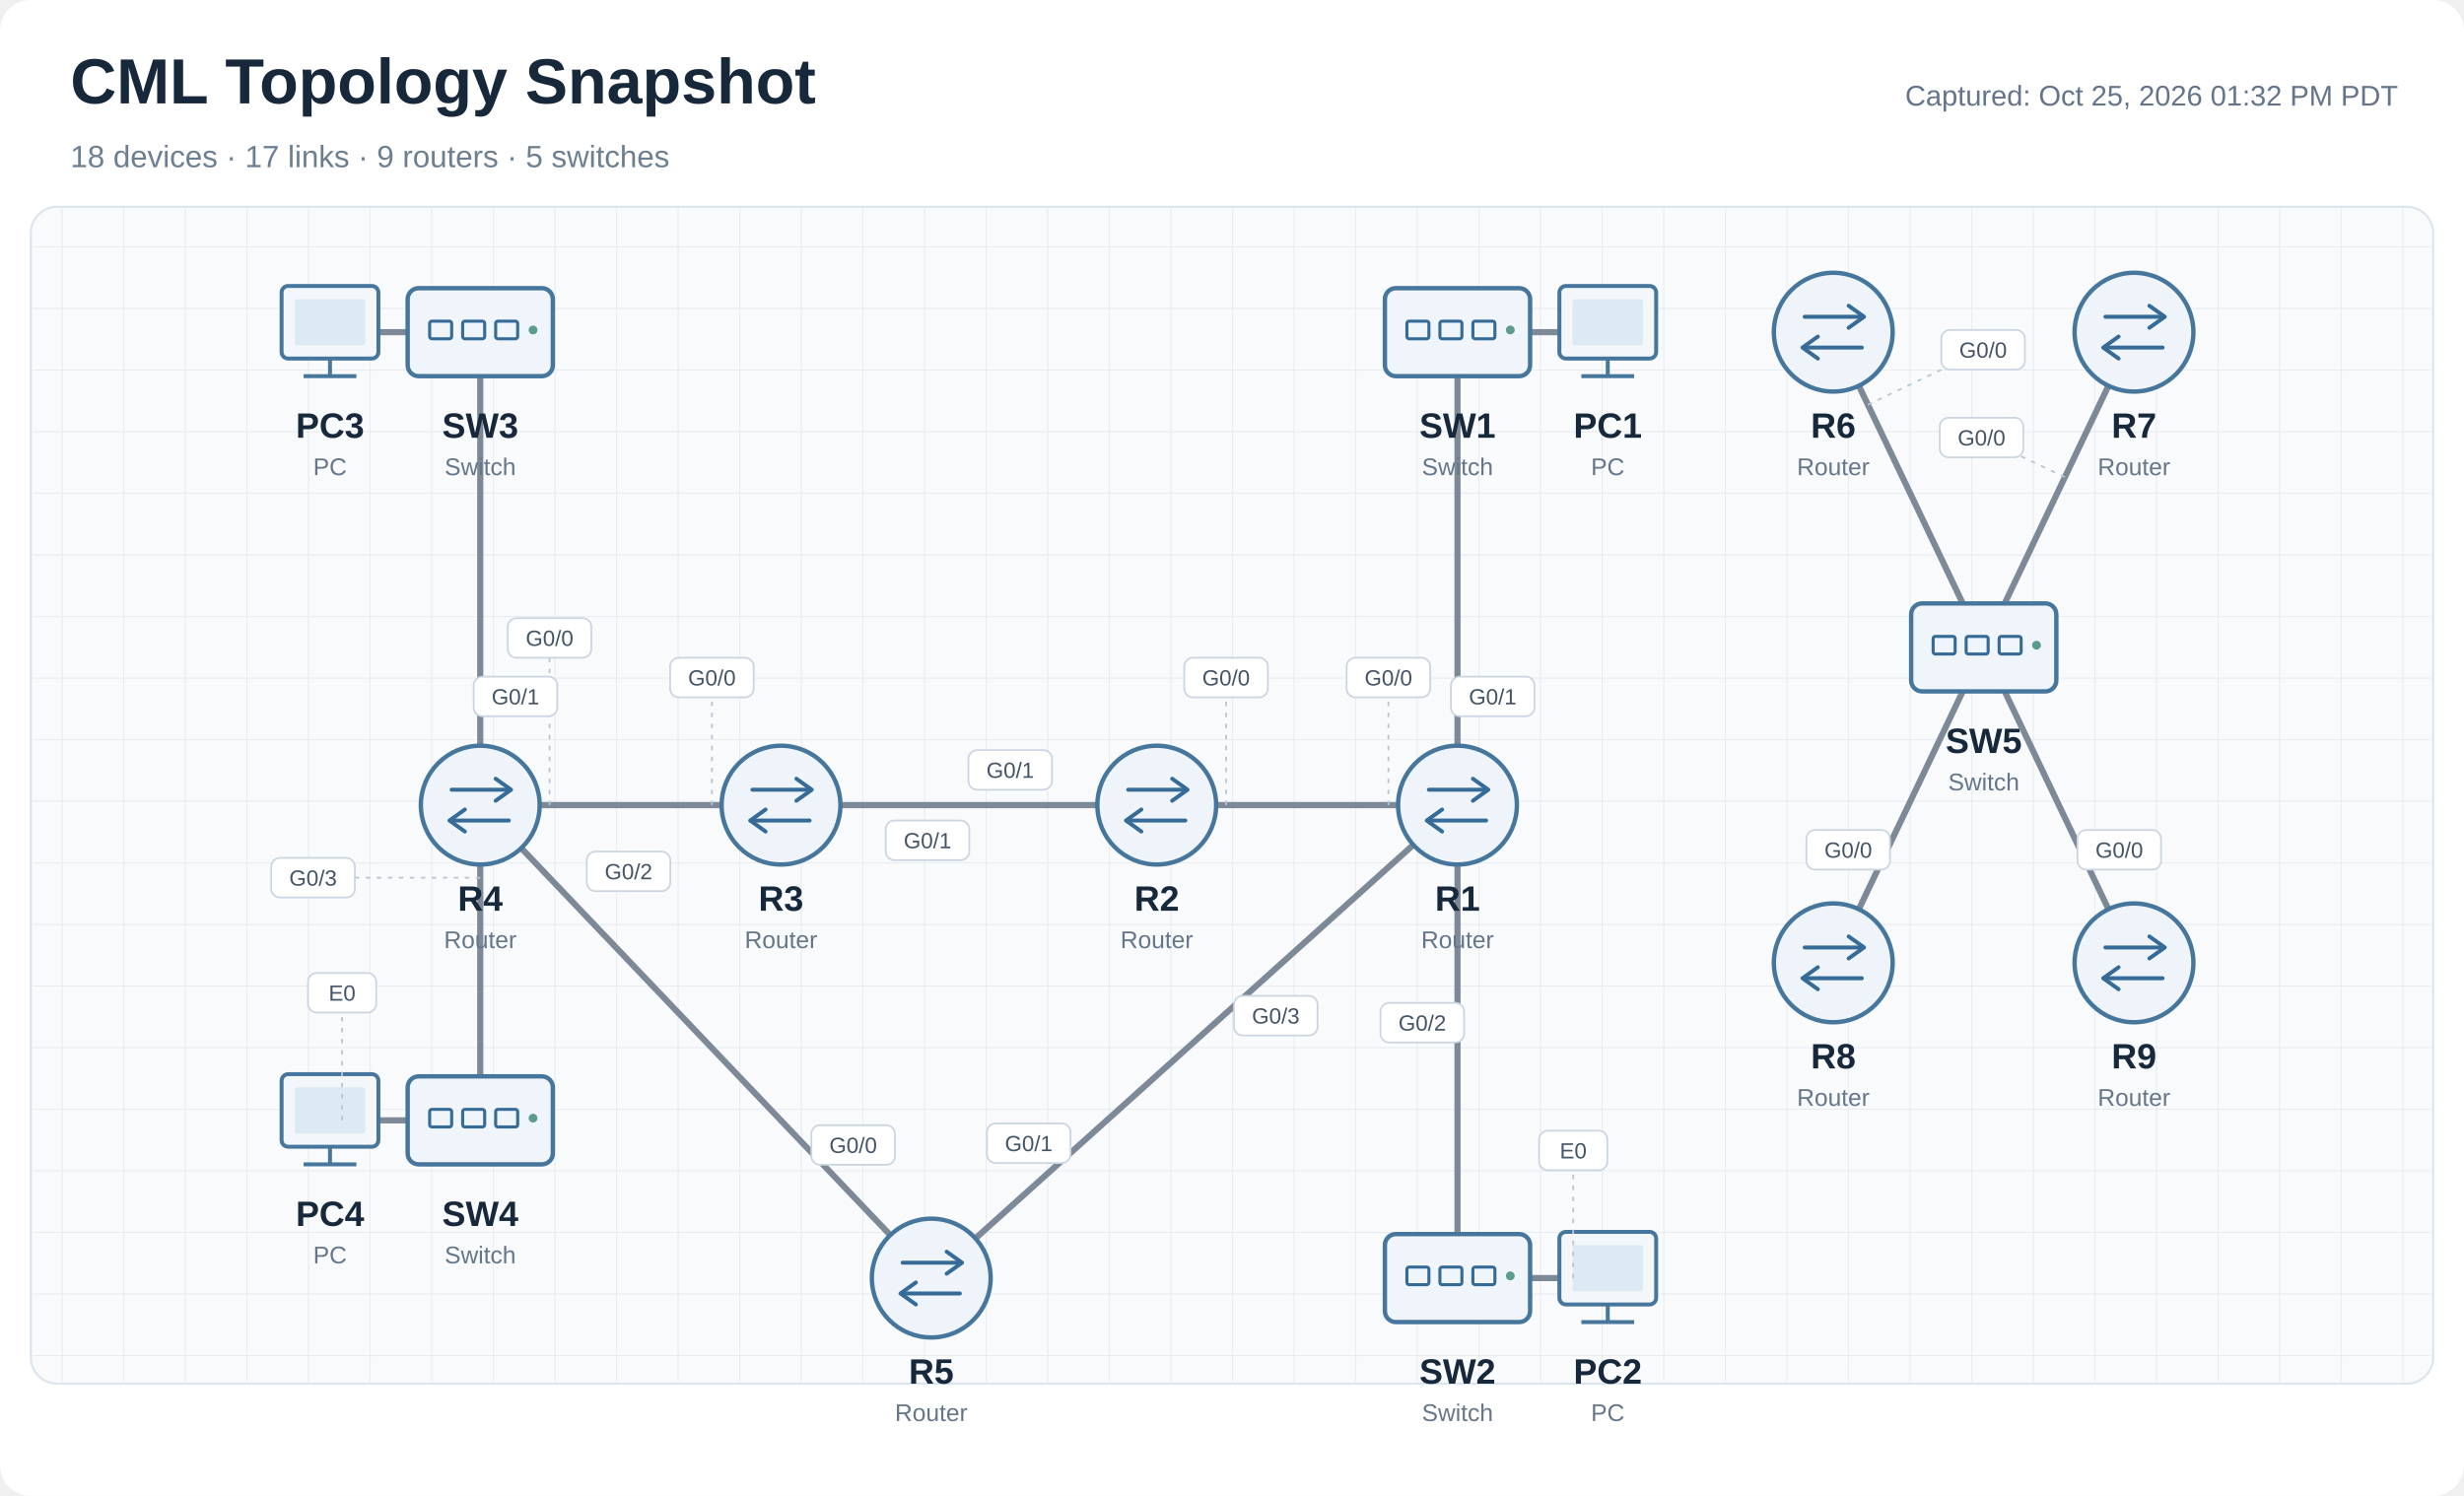
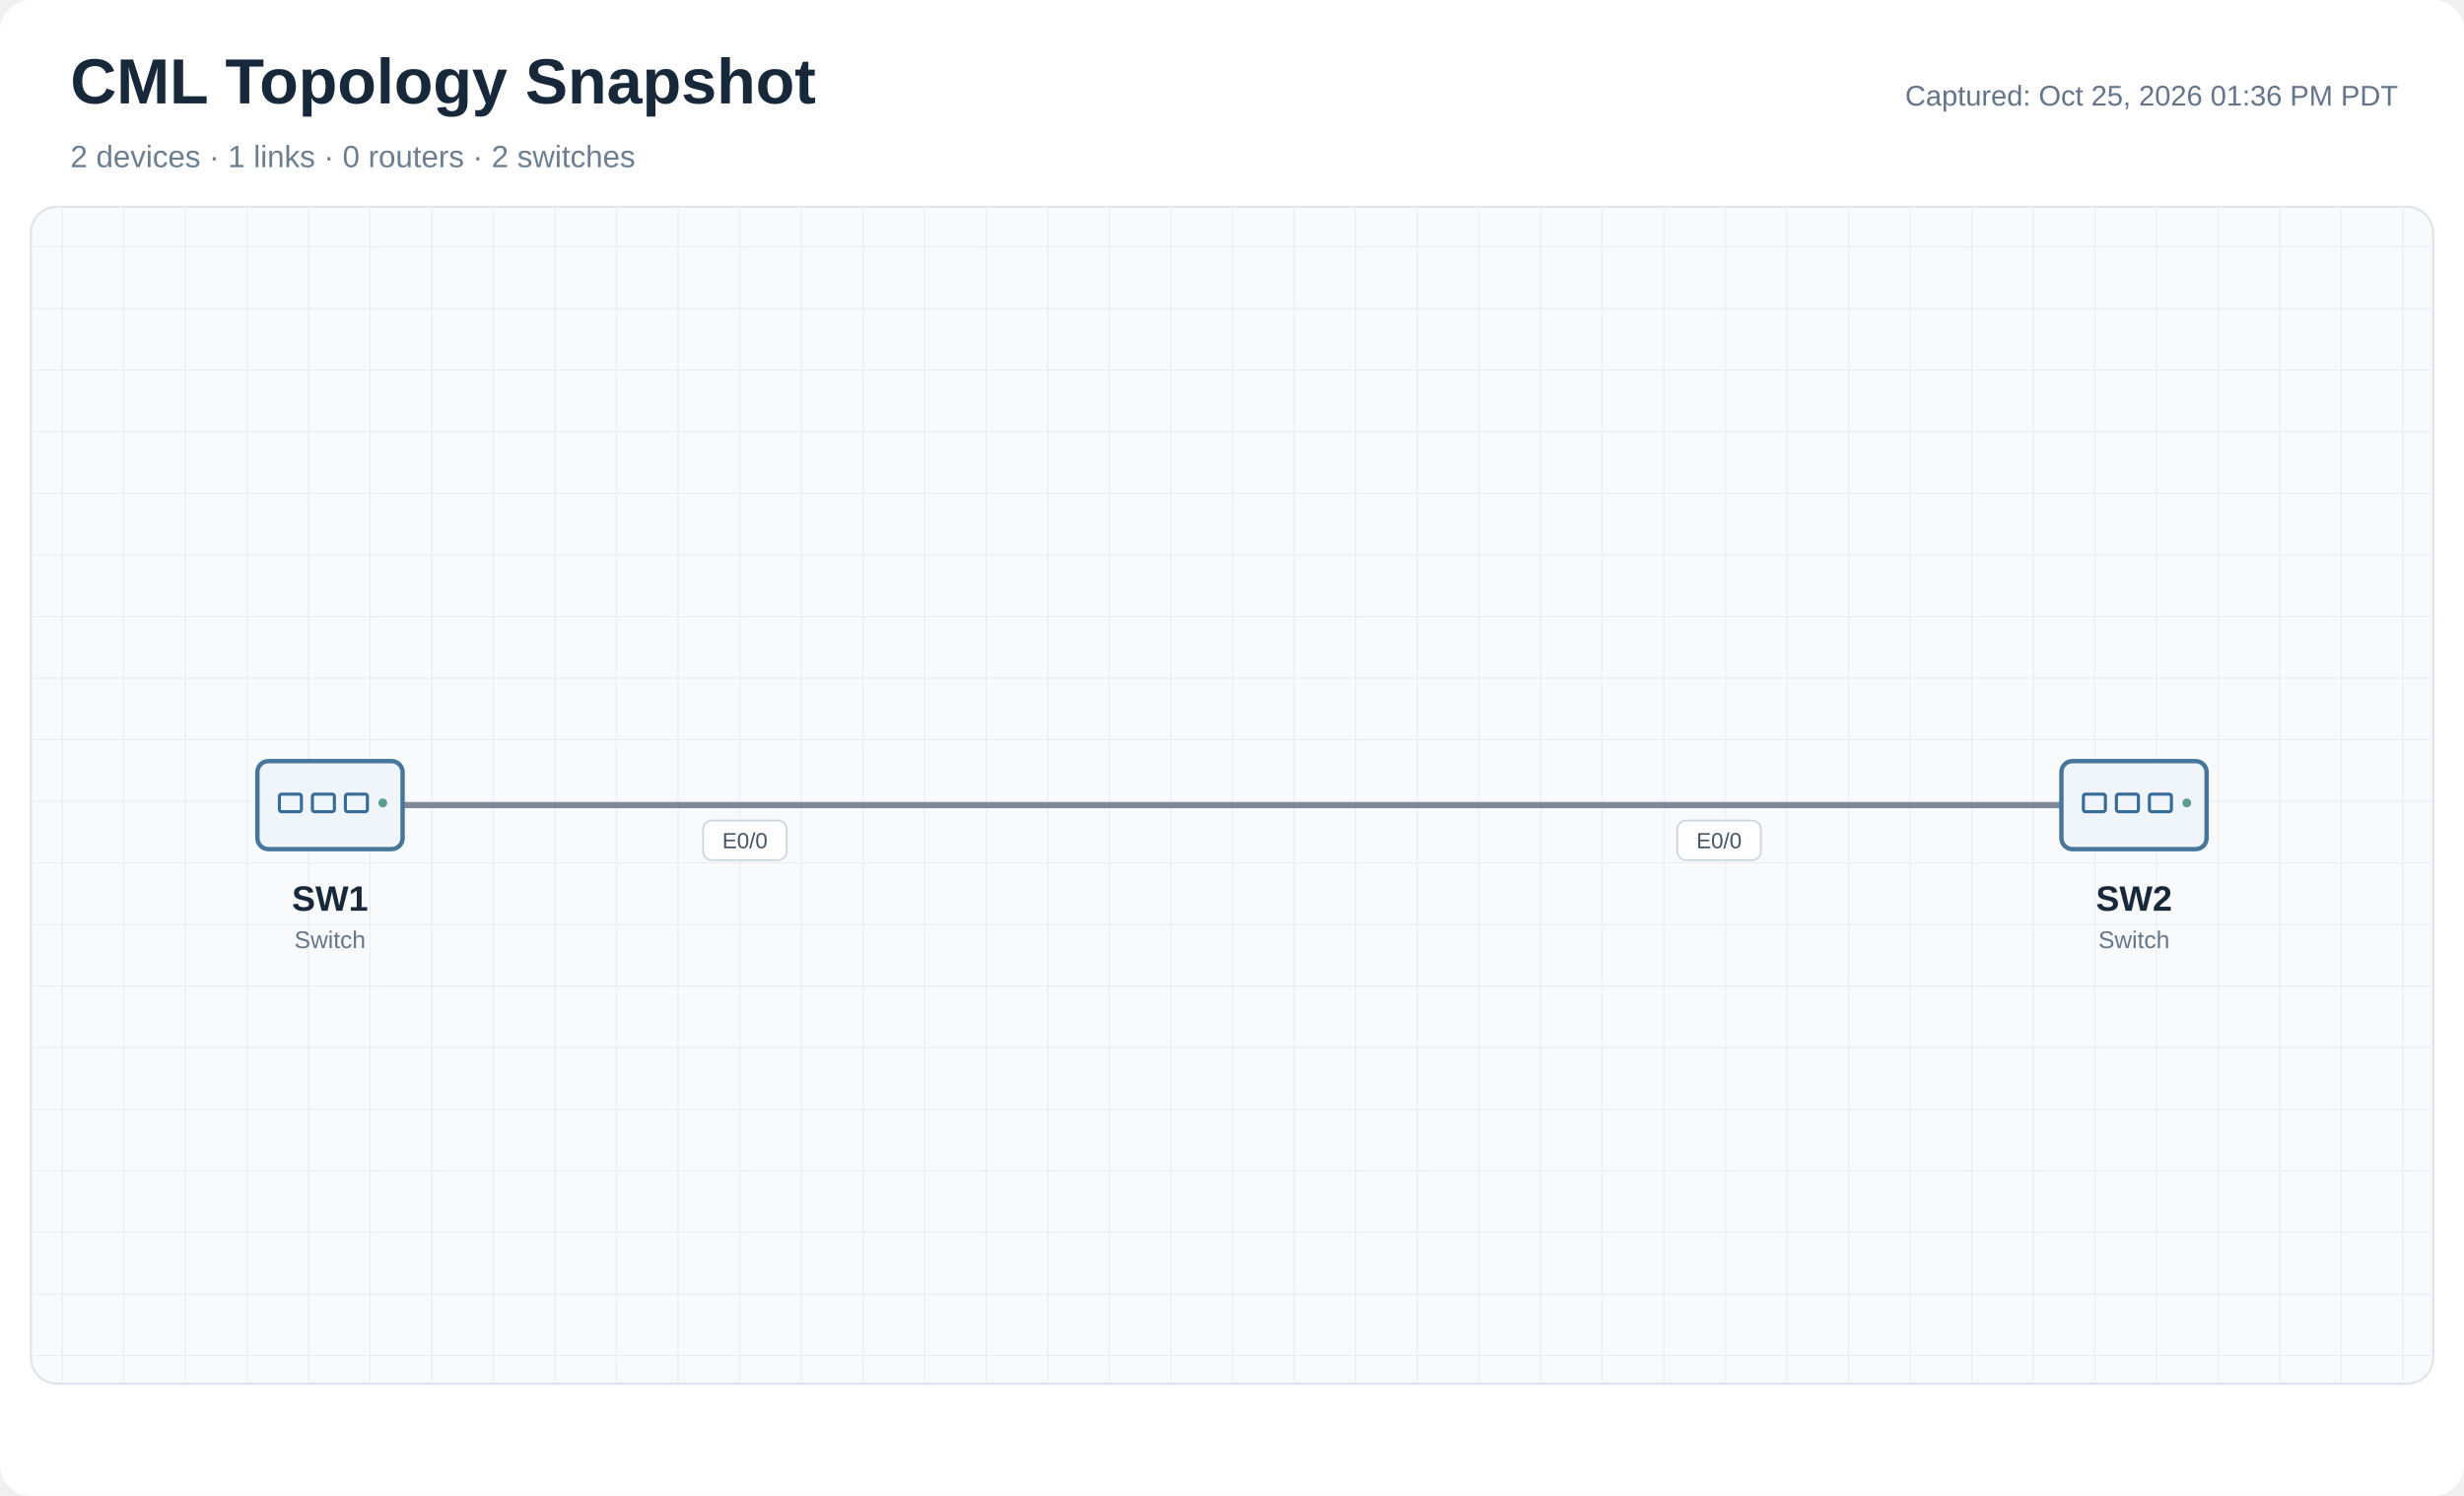
- <svg xmlns="http://www.w3.org/2000/svg" width="1120" height="680" viewBox="0 0 1120 680" data-nodes="18" data-links="17" data-routers="9" data-switches="5">
+ <svg xmlns="http://www.w3.org/2000/svg" width="1120" height="680" viewBox="0 0 1120 680" data-nodes="2" data-links="1" data-routers="0" data-switches="2">
  <defs>
    <pattern id="grid" width="28" height="28" patternUnits="userSpaceOnUse">
      <path d="M28 0H0V28" fill="none" stroke="#e8edf2" stroke-width="1" />
    </pattern>
  </defs>
  <rect width="1120" height="680" rx="14" fill="#fff" />
  <rect x="14" y="94" width="1092" height="535" rx="12" fill="#f8fafc" stroke="#dce5ed" />
  <rect x="15" y="95" width="1090" height="533" rx="12" fill="url(#grid)" />
  <text x="32" y="47" font-family="Arial,Segoe UI,sans-serif" font-size="29" font-weight="700" fill="#17283b">CML Topology Snapshot</text>
-   <text x="32" y="76" font-family="Arial,Segoe UI,sans-serif" font-size="14" fill="#6c7f91">18 devices  ·  17 links  ·  9 routers  ·  5 switches</text>
-   <text x="1090" y="48" text-anchor="end" font-family="Arial,Segoe UI,sans-serif" font-size="13" fill="#64748b">Captured: Oct 25, 2026 01:32 PM PDT</text>
-   <line x1="662.5" y1="366.0" x2="525.8" y2="366.0" stroke="#7d8997" stroke-width="2.8" />
-   <line x1="525.8" y1="366.0" x2="355.0" y2="366.0" stroke="#7d8997" stroke-width="2.8" />
-   <line x1="355.0" y1="366.0" x2="218.3" y2="366.0" stroke="#7d8997" stroke-width="2.8" />
-   <line x1="662.5" y1="366.0" x2="423.3" y2="581.0" stroke="#7d8997" stroke-width="2.8" />
-   <line x1="218.3" y1="366.0" x2="423.3" y2="581.0" stroke="#7d8997" stroke-width="2.8" />
-   <line x1="662.5" y1="366.0" x2="662.5" y2="151.0" stroke="#7d8997" stroke-width="2.8" />
-   <line x1="662.5" y1="366.0" x2="662.5" y2="581.0" stroke="#7d8997" stroke-width="2.8" />
-   <line x1="218.3" y1="366.0" x2="218.3" y2="151.0" stroke="#7d8997" stroke-width="2.8" />
-   <line x1="662.5" y1="151.0" x2="730.8" y2="151.0" stroke="#7d8997" stroke-width="2.8" />
-   <line x1="662.5" y1="581.0" x2="730.8" y2="581.0" stroke="#7d8997" stroke-width="2.8" />
-   <line x1="218.3" y1="151.0" x2="150.0" y2="151.0" stroke="#7d8997" stroke-width="2.8" />
-   <line x1="218.3" y1="366.0" x2="218.3" y2="509.3" stroke="#7d8997" stroke-width="2.8" />
-   <line x1="218.3" y1="509.3" x2="150.0" y2="509.3" stroke="#7d8997" stroke-width="2.8" />
-   <line x1="833.3" y1="151.0" x2="901.7" y2="294.3" stroke="#7d8997" stroke-width="2.8" />
-   <line x1="970.0" y1="151.0" x2="901.7" y2="294.3" stroke="#7d8997" stroke-width="2.8" />
-   <line x1="833.3" y1="437.7" x2="901.7" y2="294.3" stroke="#7d8997" stroke-width="2.8" />
-   <line x1="970.0" y1="437.7" x2="901.7" y2="294.3" stroke="#7d8997" stroke-width="2.8" />
-   <g transform="translate(662.5,366.0)">
-     <circle cx="0" cy="0" r="27" fill="#eef4fa" stroke="#47769c" stroke-width="2" />
-     <path d="M-13 -7 H13 M-13 7 H13" fill="none" stroke="#366b97" stroke-width="1.8" stroke-linecap="round" />
-     <path d="M7 -12 L14 -7 L7 -2 M-7 2 L-14 7 L-7 12" fill="none" stroke="#366b97" stroke-width="1.8" stroke-linecap="round" stroke-linejoin="round" />
-     <text x="0" y="48" text-anchor="middle" font-family="Arial,Segoe UI,sans-serif" font-size="16" font-weight="700" fill="#17283b">R1</text>
-     <text x="0" y="65" text-anchor="middle" font-family="Arial,Segoe UI,sans-serif" font-size="11" fill="#65768a">Router</text>
-   </g>
-   <g transform="translate(525.8,366.0)">
-     <circle cx="0" cy="0" r="27" fill="#eef4fa" stroke="#47769c" stroke-width="2" />
-     <path d="M-13 -7 H13 M-13 7 H13" fill="none" stroke="#366b97" stroke-width="1.8" stroke-linecap="round" />
-     <path d="M7 -12 L14 -7 L7 -2 M-7 2 L-14 7 L-7 12" fill="none" stroke="#366b97" stroke-width="1.8" stroke-linecap="round" stroke-linejoin="round" />
-     <text x="0" y="48" text-anchor="middle" font-family="Arial,Segoe UI,sans-serif" font-size="16" font-weight="700" fill="#17283b">R2</text>
-     <text x="0" y="65" text-anchor="middle" font-family="Arial,Segoe UI,sans-serif" font-size="11" fill="#65768a">Router</text>
-   </g>
-   <g transform="translate(355.0,366.0)">
-     <circle cx="0" cy="0" r="27" fill="#eef4fa" stroke="#47769c" stroke-width="2" />
-     <path d="M-13 -7 H13 M-13 7 H13" fill="none" stroke="#366b97" stroke-width="1.8" stroke-linecap="round" />
-     <path d="M7 -12 L14 -7 L7 -2 M-7 2 L-14 7 L-7 12" fill="none" stroke="#366b97" stroke-width="1.8" stroke-linecap="round" stroke-linejoin="round" />
-     <text x="0" y="48" text-anchor="middle" font-family="Arial,Segoe UI,sans-serif" font-size="16" font-weight="700" fill="#17283b">R3</text>
-     <text x="0" y="65" text-anchor="middle" font-family="Arial,Segoe UI,sans-serif" font-size="11" fill="#65768a">Router</text>
-   </g>
-   <g transform="translate(218.3,366.0)">
-     <circle cx="0" cy="0" r="27" fill="#eef4fa" stroke="#47769c" stroke-width="2" />
-     <path d="M-13 -7 H13 M-13 7 H13" fill="none" stroke="#366b97" stroke-width="1.8" stroke-linecap="round" />
-     <path d="M7 -12 L14 -7 L7 -2 M-7 2 L-14 7 L-7 12" fill="none" stroke="#366b97" stroke-width="1.8" stroke-linecap="round" stroke-linejoin="round" />
-     <text x="0" y="48" text-anchor="middle" font-family="Arial,Segoe UI,sans-serif" font-size="16" font-weight="700" fill="#17283b">R4</text>
-     <text x="0" y="65" text-anchor="middle" font-family="Arial,Segoe UI,sans-serif" font-size="11" fill="#65768a">Router</text>
-   </g>
-   <g transform="translate(423.3,581.0)">
-     <circle cx="0" cy="0" r="27" fill="#eef4fa" stroke="#47769c" stroke-width="2" />
-     <path d="M-13 -7 H13 M-13 7 H13" fill="none" stroke="#366b97" stroke-width="1.8" stroke-linecap="round" />
-     <path d="M7 -12 L14 -7 L7 -2 M-7 2 L-14 7 L-7 12" fill="none" stroke="#366b97" stroke-width="1.8" stroke-linecap="round" stroke-linejoin="round" />
-     <text x="0" y="48" text-anchor="middle" font-family="Arial,Segoe UI,sans-serif" font-size="16" font-weight="700" fill="#17283b">R5</text>
-     <text x="0" y="65" text-anchor="middle" font-family="Arial,Segoe UI,sans-serif" font-size="11" fill="#65768a">Router</text>
-   </g>
-   <g transform="translate(662.5,151.0)">
+   <text x="32" y="76" font-family="Arial,Segoe UI,sans-serif" font-size="14" fill="#6c7f91">2 devices  ·  1 links  ·  0 routers  ·  2 switches</text>
+   <text x="1090" y="48" text-anchor="end" font-family="Arial,Segoe UI,sans-serif" font-size="13" fill="#64748b">Captured: Oct 25, 2026 01:36 PM PDT</text>
+   <line x1="150.0" y1="366.0" x2="970.0" y2="366.0" stroke="#7d8997" stroke-width="2.8" />
+   <g transform="translate(150.0,366.0)">
    <rect x="-33" y="-20" width="66" height="40" rx="5" fill="#eff5fa" stroke="#47769c" stroke-width="2" />
    <rect x="-23" y="-5" width="10" height="8" rx="1" fill="none" stroke="#366b97" stroke-width="1.4" />
    <rect x="-8" y="-5" width="10" height="8" rx="1" fill="none" stroke="#366b97" stroke-width="1.4" />
    <rect x="7" y="-5" width="10" height="8" rx="1" fill="none" stroke="#366b97" stroke-width="1.4" />
    <circle cx="24" cy="-1" r="2" fill="#5b9b91" />
    <text x="0" y="48" text-anchor="middle" font-family="Arial,Segoe UI,sans-serif" font-size="16" font-weight="700" fill="#17283b">SW1</text>
    <text x="0" y="65" text-anchor="middle" font-family="Arial,Segoe UI,sans-serif" font-size="11" fill="#65768a">Switch</text>
  </g>
-   <g transform="translate(662.5,581.0)">
+   <g transform="translate(970.0,366.0)">
    <rect x="-33" y="-20" width="66" height="40" rx="5" fill="#eff5fa" stroke="#47769c" stroke-width="2" />
    <rect x="-23" y="-5" width="10" height="8" rx="1" fill="none" stroke="#366b97" stroke-width="1.4" />
    <rect x="-8" y="-5" width="10" height="8" rx="1" fill="none" stroke="#366b97" stroke-width="1.4" />
    <rect x="7" y="-5" width="10" height="8" rx="1" fill="none" stroke="#366b97" stroke-width="1.4" />
    <circle cx="24" cy="-1" r="2" fill="#5b9b91" />
    <text x="0" y="48" text-anchor="middle" font-family="Arial,Segoe UI,sans-serif" font-size="16" font-weight="700" fill="#17283b">SW2</text>
    <text x="0" y="65" text-anchor="middle" font-family="Arial,Segoe UI,sans-serif" font-size="11" fill="#65768a">Switch</text>
  </g>
-   <g transform="translate(218.3,151.0)">
-     <rect x="-33" y="-20" width="66" height="40" rx="5" fill="#eff5fa" stroke="#47769c" stroke-width="2" />
-     <rect x="-23" y="-5" width="10" height="8" rx="1" fill="none" stroke="#366b97" stroke-width="1.4" />
-     <rect x="-8" y="-5" width="10" height="8" rx="1" fill="none" stroke="#366b97" stroke-width="1.4" />
-     <rect x="7" y="-5" width="10" height="8" rx="1" fill="none" stroke="#366b97" stroke-width="1.4" />
-     <circle cx="24" cy="-1" r="2" fill="#5b9b91" />
-     <text x="0" y="48" text-anchor="middle" font-family="Arial,Segoe UI,sans-serif" font-size="16" font-weight="700" fill="#17283b">SW3</text>
-     <text x="0" y="65" text-anchor="middle" font-family="Arial,Segoe UI,sans-serif" font-size="11" fill="#65768a">Switch</text>
-   </g>
-   <g transform="translate(730.8,151.0)">
-     <rect x="-22" y="-21" width="44" height="33" rx="3" fill="#f3f7fa" stroke="#47769c" stroke-width="1.8" />
-     <rect x="-16" y="-15" width="32" height="21" rx="1" fill="#dceaf3" />
-     <path d="M0 12 V20 M-12 20 H12" stroke="#47769c" stroke-width="1.8" />
-     <text x="0" y="48" text-anchor="middle" font-family="Arial,Segoe UI,sans-serif" font-size="16" font-weight="700" fill="#17283b">PC1</text>
-     <text x="0" y="65" text-anchor="middle" font-family="Arial,Segoe UI,sans-serif" font-size="11" fill="#65768a">PC</text>
-   </g>
-   <g transform="translate(730.8,581.0)">
-     <rect x="-22" y="-21" width="44" height="33" rx="3" fill="#f3f7fa" stroke="#47769c" stroke-width="1.8" />
-     <rect x="-16" y="-15" width="32" height="21" rx="1" fill="#dceaf3" />
-     <path d="M0 12 V20 M-12 20 H12" stroke="#47769c" stroke-width="1.8" />
-     <text x="0" y="48" text-anchor="middle" font-family="Arial,Segoe UI,sans-serif" font-size="16" font-weight="700" fill="#17283b">PC2</text>
-     <text x="0" y="65" text-anchor="middle" font-family="Arial,Segoe UI,sans-serif" font-size="11" fill="#65768a">PC</text>
-   </g>
-   <g transform="translate(150.0,151.0)">
-     <rect x="-22" y="-21" width="44" height="33" rx="3" fill="#f3f7fa" stroke="#47769c" stroke-width="1.8" />
-     <rect x="-16" y="-15" width="32" height="21" rx="1" fill="#dceaf3" />
-     <path d="M0 12 V20 M-12 20 H12" stroke="#47769c" stroke-width="1.8" />
-     <text x="0" y="48" text-anchor="middle" font-family="Arial,Segoe UI,sans-serif" font-size="16" font-weight="700" fill="#17283b">PC3</text>
-     <text x="0" y="65" text-anchor="middle" font-family="Arial,Segoe UI,sans-serif" font-size="11" fill="#65768a">PC</text>
-   </g>
-   <g transform="translate(218.3,509.3)">
-     <rect x="-33" y="-20" width="66" height="40" rx="5" fill="#eff5fa" stroke="#47769c" stroke-width="2" />
-     <rect x="-23" y="-5" width="10" height="8" rx="1" fill="none" stroke="#366b97" stroke-width="1.4" />
-     <rect x="-8" y="-5" width="10" height="8" rx="1" fill="none" stroke="#366b97" stroke-width="1.4" />
-     <rect x="7" y="-5" width="10" height="8" rx="1" fill="none" stroke="#366b97" stroke-width="1.4" />
-     <circle cx="24" cy="-1" r="2" fill="#5b9b91" />
-     <text x="0" y="48" text-anchor="middle" font-family="Arial,Segoe UI,sans-serif" font-size="16" font-weight="700" fill="#17283b">SW4</text>
-     <text x="0" y="65" text-anchor="middle" font-family="Arial,Segoe UI,sans-serif" font-size="11" fill="#65768a">Switch</text>
-   </g>
-   <g transform="translate(150.0,509.3)">
-     <rect x="-22" y="-21" width="44" height="33" rx="3" fill="#f3f7fa" stroke="#47769c" stroke-width="1.8" />
-     <rect x="-16" y="-15" width="32" height="21" rx="1" fill="#dceaf3" />
-     <path d="M0 12 V20 M-12 20 H12" stroke="#47769c" stroke-width="1.8" />
-     <text x="0" y="48" text-anchor="middle" font-family="Arial,Segoe UI,sans-serif" font-size="16" font-weight="700" fill="#17283b">PC4</text>
-     <text x="0" y="65" text-anchor="middle" font-family="Arial,Segoe UI,sans-serif" font-size="11" fill="#65768a">PC</text>
-   </g>
-   <g transform="translate(833.3,151.0)">
-     <circle cx="0" cy="0" r="27" fill="#eef4fa" stroke="#47769c" stroke-width="2" />
-     <path d="M-13 -7 H13 M-13 7 H13" fill="none" stroke="#366b97" stroke-width="1.8" stroke-linecap="round" />
-     <path d="M7 -12 L14 -7 L7 -2 M-7 2 L-14 7 L-7 12" fill="none" stroke="#366b97" stroke-width="1.8" stroke-linecap="round" stroke-linejoin="round" />
-     <text x="0" y="48" text-anchor="middle" font-family="Arial,Segoe UI,sans-serif" font-size="16" font-weight="700" fill="#17283b">R6</text>
-     <text x="0" y="65" text-anchor="middle" font-family="Arial,Segoe UI,sans-serif" font-size="11" fill="#65768a">Router</text>
-   </g>
-   <g transform="translate(970.0,151.0)">
-     <circle cx="0" cy="0" r="27" fill="#eef4fa" stroke="#47769c" stroke-width="2" />
-     <path d="M-13 -7 H13 M-13 7 H13" fill="none" stroke="#366b97" stroke-width="1.8" stroke-linecap="round" />
-     <path d="M7 -12 L14 -7 L7 -2 M-7 2 L-14 7 L-7 12" fill="none" stroke="#366b97" stroke-width="1.8" stroke-linecap="round" stroke-linejoin="round" />
-     <text x="0" y="48" text-anchor="middle" font-family="Arial,Segoe UI,sans-serif" font-size="16" font-weight="700" fill="#17283b">R7</text>
-     <text x="0" y="65" text-anchor="middle" font-family="Arial,Segoe UI,sans-serif" font-size="11" fill="#65768a">Router</text>
-   </g>
-   <g transform="translate(833.3,437.7)">
-     <circle cx="0" cy="0" r="27" fill="#eef4fa" stroke="#47769c" stroke-width="2" />
-     <path d="M-13 -7 H13 M-13 7 H13" fill="none" stroke="#366b97" stroke-width="1.8" stroke-linecap="round" />
-     <path d="M7 -12 L14 -7 L7 -2 M-7 2 L-14 7 L-7 12" fill="none" stroke="#366b97" stroke-width="1.8" stroke-linecap="round" stroke-linejoin="round" />
-     <text x="0" y="48" text-anchor="middle" font-family="Arial,Segoe UI,sans-serif" font-size="16" font-weight="700" fill="#17283b">R8</text>
-     <text x="0" y="65" text-anchor="middle" font-family="Arial,Segoe UI,sans-serif" font-size="11" fill="#65768a">Router</text>
-   </g>
-   <g transform="translate(970.0,437.7)">
-     <circle cx="0" cy="0" r="27" fill="#eef4fa" stroke="#47769c" stroke-width="2" />
-     <path d="M-13 -7 H13 M-13 7 H13" fill="none" stroke="#366b97" stroke-width="1.8" stroke-linecap="round" />
-     <path d="M7 -12 L14 -7 L7 -2 M-7 2 L-14 7 L-7 12" fill="none" stroke="#366b97" stroke-width="1.8" stroke-linecap="round" stroke-linejoin="round" />
-     <text x="0" y="48" text-anchor="middle" font-family="Arial,Segoe UI,sans-serif" font-size="16" font-weight="700" fill="#17283b">R9</text>
-     <text x="0" y="65" text-anchor="middle" font-family="Arial,Segoe UI,sans-serif" font-size="11" fill="#65768a">Router</text>
-   </g>
-   <g transform="translate(901.7,294.3)">
-     <rect x="-33" y="-20" width="66" height="40" rx="5" fill="#eff5fa" stroke="#47769c" stroke-width="2" />
-     <rect x="-23" y="-5" width="10" height="8" rx="1" fill="none" stroke="#366b97" stroke-width="1.4" />
-     <rect x="-8" y="-5" width="10" height="8" rx="1" fill="none" stroke="#366b97" stroke-width="1.4" />
-     <rect x="7" y="-5" width="10" height="8" rx="1" fill="none" stroke="#366b97" stroke-width="1.4" />
-     <circle cx="24" cy="-1" r="2" fill="#5b9b91" />
-     <text x="0" y="48" text-anchor="middle" font-family="Arial,Segoe UI,sans-serif" font-size="16" font-weight="700" fill="#17283b">SW5</text>
-     <text x="0" y="65" text-anchor="middle" font-family="Arial,Segoe UI,sans-serif" font-size="11" fill="#65768a">Switch</text>
-   </g>
-   <line x1="849.0" y1="184.0" x2="901.4" y2="159.0" stroke="#b7c5d3" stroke-width="0.8" stroke-dasharray="2 3" />
-   <line x1="938.6" y1="216.9" x2="900.7" y2="198.9" stroke="#b7c5d3" stroke-width="0.8" stroke-dasharray="2 3" />
-   <line x1="218.3" y1="399.0" x2="142.3" y2="399.0" stroke="#b7c5d3" stroke-width="0.8" stroke-dasharray="2 3" />
-   <line x1="323.6" y1="366.0" x2="323.6" y2="308.0" stroke="#b7c5d3" stroke-width="0.8" stroke-dasharray="2 3" />
-   <line x1="249.8" y1="366.0" x2="249.8" y2="290.0" stroke="#b7c5d3" stroke-width="0.8" stroke-dasharray="2 3" />
-   <line x1="631.1" y1="366.0" x2="631.1" y2="308.0" stroke="#b7c5d3" stroke-width="0.8" stroke-dasharray="2 3" />
-   <line x1="557.3" y1="366.0" x2="557.3" y2="308.0" stroke="#b7c5d3" stroke-width="0.8" stroke-dasharray="2 3" />
-   <line x1="715.1" y1="581.0" x2="715.1" y2="523.0" stroke="#b7c5d3" stroke-width="0.8" stroke-dasharray="2 3" />
-   <line x1="155.5" y1="509.3" x2="155.5" y2="451.3" stroke="#b7c5d3" stroke-width="0.8" stroke-dasharray="2 3" />
-   <rect x="560.9" y="452.7" width="38.0" height="18" rx="4" fill="#ffffff" stroke="#cbd5e1" stroke-width="0.8" />
-   <text x="579.9" y="465.3" text-anchor="middle" font-family="Arial,Segoe UI,sans-serif" font-size="10" fill="#435466">G0/3</text>
-   <rect x="448.6" y="510.7" width="38.0" height="18" rx="4" fill="#ffffff" stroke="#cbd5e1" stroke-width="0.8" />
-   <text x="467.6" y="523.3" text-anchor="middle" font-family="Arial,Segoe UI,sans-serif" font-size="10" fill="#435466">G0/1</text>
-   <rect x="266.7" y="387.1" width="38.0" height="18" rx="4" fill="#ffffff" stroke="#cbd5e1" stroke-width="0.8" />
-   <text x="285.7" y="399.7" text-anchor="middle" font-family="Arial,Segoe UI,sans-serif" font-size="10" fill="#435466">G0/2</text>
-   <rect x="368.8" y="511.5" width="38.0" height="18" rx="4" fill="#ffffff" stroke="#cbd5e1" stroke-width="0.8" />
-   <text x="387.8" y="524.1" text-anchor="middle" font-family="Arial,Segoe UI,sans-serif" font-size="10" fill="#435466">G0/0</text>
-   <rect x="659.5" y="307.6" width="38.0" height="18" rx="4" fill="#ffffff" stroke="#cbd5e1" stroke-width="0.8" />
-   <text x="678.5" y="320.2" text-anchor="middle" font-family="Arial,Segoe UI,sans-serif" font-size="10" fill="#435466">G0/1</text>
-   <rect x="627.5" y="455.9" width="38.0" height="18" rx="4" fill="#ffffff" stroke="#cbd5e1" stroke-width="0.8" />
-   <text x="646.5" y="468.5" text-anchor="middle" font-family="Arial,Segoe UI,sans-serif" font-size="10" fill="#435466">G0/2</text>
-   <rect x="215.3" y="307.6" width="38.0" height="18" rx="4" fill="#ffffff" stroke="#cbd5e1" stroke-width="0.8" />
-   <text x="234.3" y="320.2" text-anchor="middle" font-family="Arial,Segoe UI,sans-serif" font-size="10" fill="#435466">G0/1</text>
-   <rect x="440.2" y="341.0" width="38.0" height="18" rx="4" fill="#ffffff" stroke="#cbd5e1" stroke-width="0.8" />
-   <text x="459.2" y="353.6" text-anchor="middle" font-family="Arial,Segoe UI,sans-serif" font-size="10" fill="#435466">G0/1</text>
-   <rect x="402.6" y="373.0" width="38.0" height="18" rx="4" fill="#ffffff" stroke="#cbd5e1" stroke-width="0.8" />
-   <text x="421.6" y="385.6" text-anchor="middle" font-family="Arial,Segoe UI,sans-serif" font-size="10" fill="#435466">G0/1</text>
-   <rect x="821.1" y="377.3" width="38.0" height="18" rx="4" fill="#ffffff" stroke="#cbd5e1" stroke-width="0.8" />
-   <text x="840.1" y="389.9" text-anchor="middle" font-family="Arial,Segoe UI,sans-serif" font-size="10" fill="#435466">G0/0</text>
-   <rect x="882.4" y="150.0" width="38.0" height="18" rx="4" fill="#ffffff" stroke="#cbd5e1" stroke-width="0.8" />
-   <text x="901.4" y="162.6" text-anchor="middle" font-family="Arial,Segoe UI,sans-serif" font-size="10" fill="#435466">G0/0</text>
-   <rect x="944.3" y="377.3" width="38.0" height="18" rx="4" fill="#ffffff" stroke="#cbd5e1" stroke-width="0.8" />
-   <text x="963.3" y="389.9" text-anchor="middle" font-family="Arial,Segoe UI,sans-serif" font-size="10" fill="#435466">G0/0</text>
-   <rect x="881.7" y="189.9" width="38.0" height="18" rx="4" fill="#ffffff" stroke="#cbd5e1" stroke-width="0.8" />
-   <text x="900.7" y="202.5" text-anchor="middle" font-family="Arial,Segoe UI,sans-serif" font-size="10" fill="#435466">G0/0</text>
-   <rect x="123.3" y="390.0" width="38.0" height="18" rx="4" fill="#ffffff" stroke="#cbd5e1" stroke-width="0.8" />
-   <text x="142.3" y="402.6" text-anchor="middle" font-family="Arial,Segoe UI,sans-serif" font-size="10" fill="#435466">G0/3</text>
-   <rect x="304.6" y="299.0" width="38.0" height="18" rx="4" fill="#ffffff" stroke="#cbd5e1" stroke-width="0.8" />
-   <text x="323.6" y="311.6" text-anchor="middle" font-family="Arial,Segoe UI,sans-serif" font-size="10" fill="#435466">G0/0</text>
-   <rect x="230.8" y="281.0" width="38.0" height="18" rx="4" fill="#ffffff" stroke="#cbd5e1" stroke-width="0.8" />
-   <text x="249.8" y="293.6" text-anchor="middle" font-family="Arial,Segoe UI,sans-serif" font-size="10" fill="#435466">G0/0</text>
-   <rect x="612.1" y="299.0" width="38.0" height="18" rx="4" fill="#ffffff" stroke="#cbd5e1" stroke-width="0.8" />
-   <text x="631.1" y="311.6" text-anchor="middle" font-family="Arial,Segoe UI,sans-serif" font-size="10" fill="#435466">G0/0</text>
-   <rect x="538.3" y="299.0" width="38.0" height="18" rx="4" fill="#ffffff" stroke="#cbd5e1" stroke-width="0.8" />
-   <text x="557.3" y="311.6" text-anchor="middle" font-family="Arial,Segoe UI,sans-serif" font-size="10" fill="#435466">G0/0</text>
-   <rect x="699.6" y="514.0" width="31.0" height="18" rx="4" fill="#ffffff" stroke="#cbd5e1" stroke-width="0.8" />
-   <text x="715.1" y="526.6" text-anchor="middle" font-family="Arial,Segoe UI,sans-serif" font-size="10" fill="#435466">E0</text>
-   <rect x="140.0" y="442.3" width="31.0" height="18" rx="4" fill="#ffffff" stroke="#cbd5e1" stroke-width="0.8" />
-   <text x="155.5" y="454.9" text-anchor="middle" font-family="Arial,Segoe UI,sans-serif" font-size="10" fill="#435466">E0</text>
+   <rect x="319.6" y="373.0" width="38.0" height="18" rx="4" fill="#ffffff" stroke="#cbd5e1" stroke-width="0.8" />
+   <text x="338.6" y="385.6" text-anchor="middle" font-family="Arial,Segoe UI,sans-serif" font-size="10" fill="#435466">E0/0</text>
+   <rect x="762.4" y="373.0" width="38.0" height="18" rx="4" fill="#ffffff" stroke="#cbd5e1" stroke-width="0.8" />
+   <text x="781.4" y="385.6" text-anchor="middle" font-family="Arial,Segoe UI,sans-serif" font-size="10" fill="#435466">E0/0</text>
</svg>
